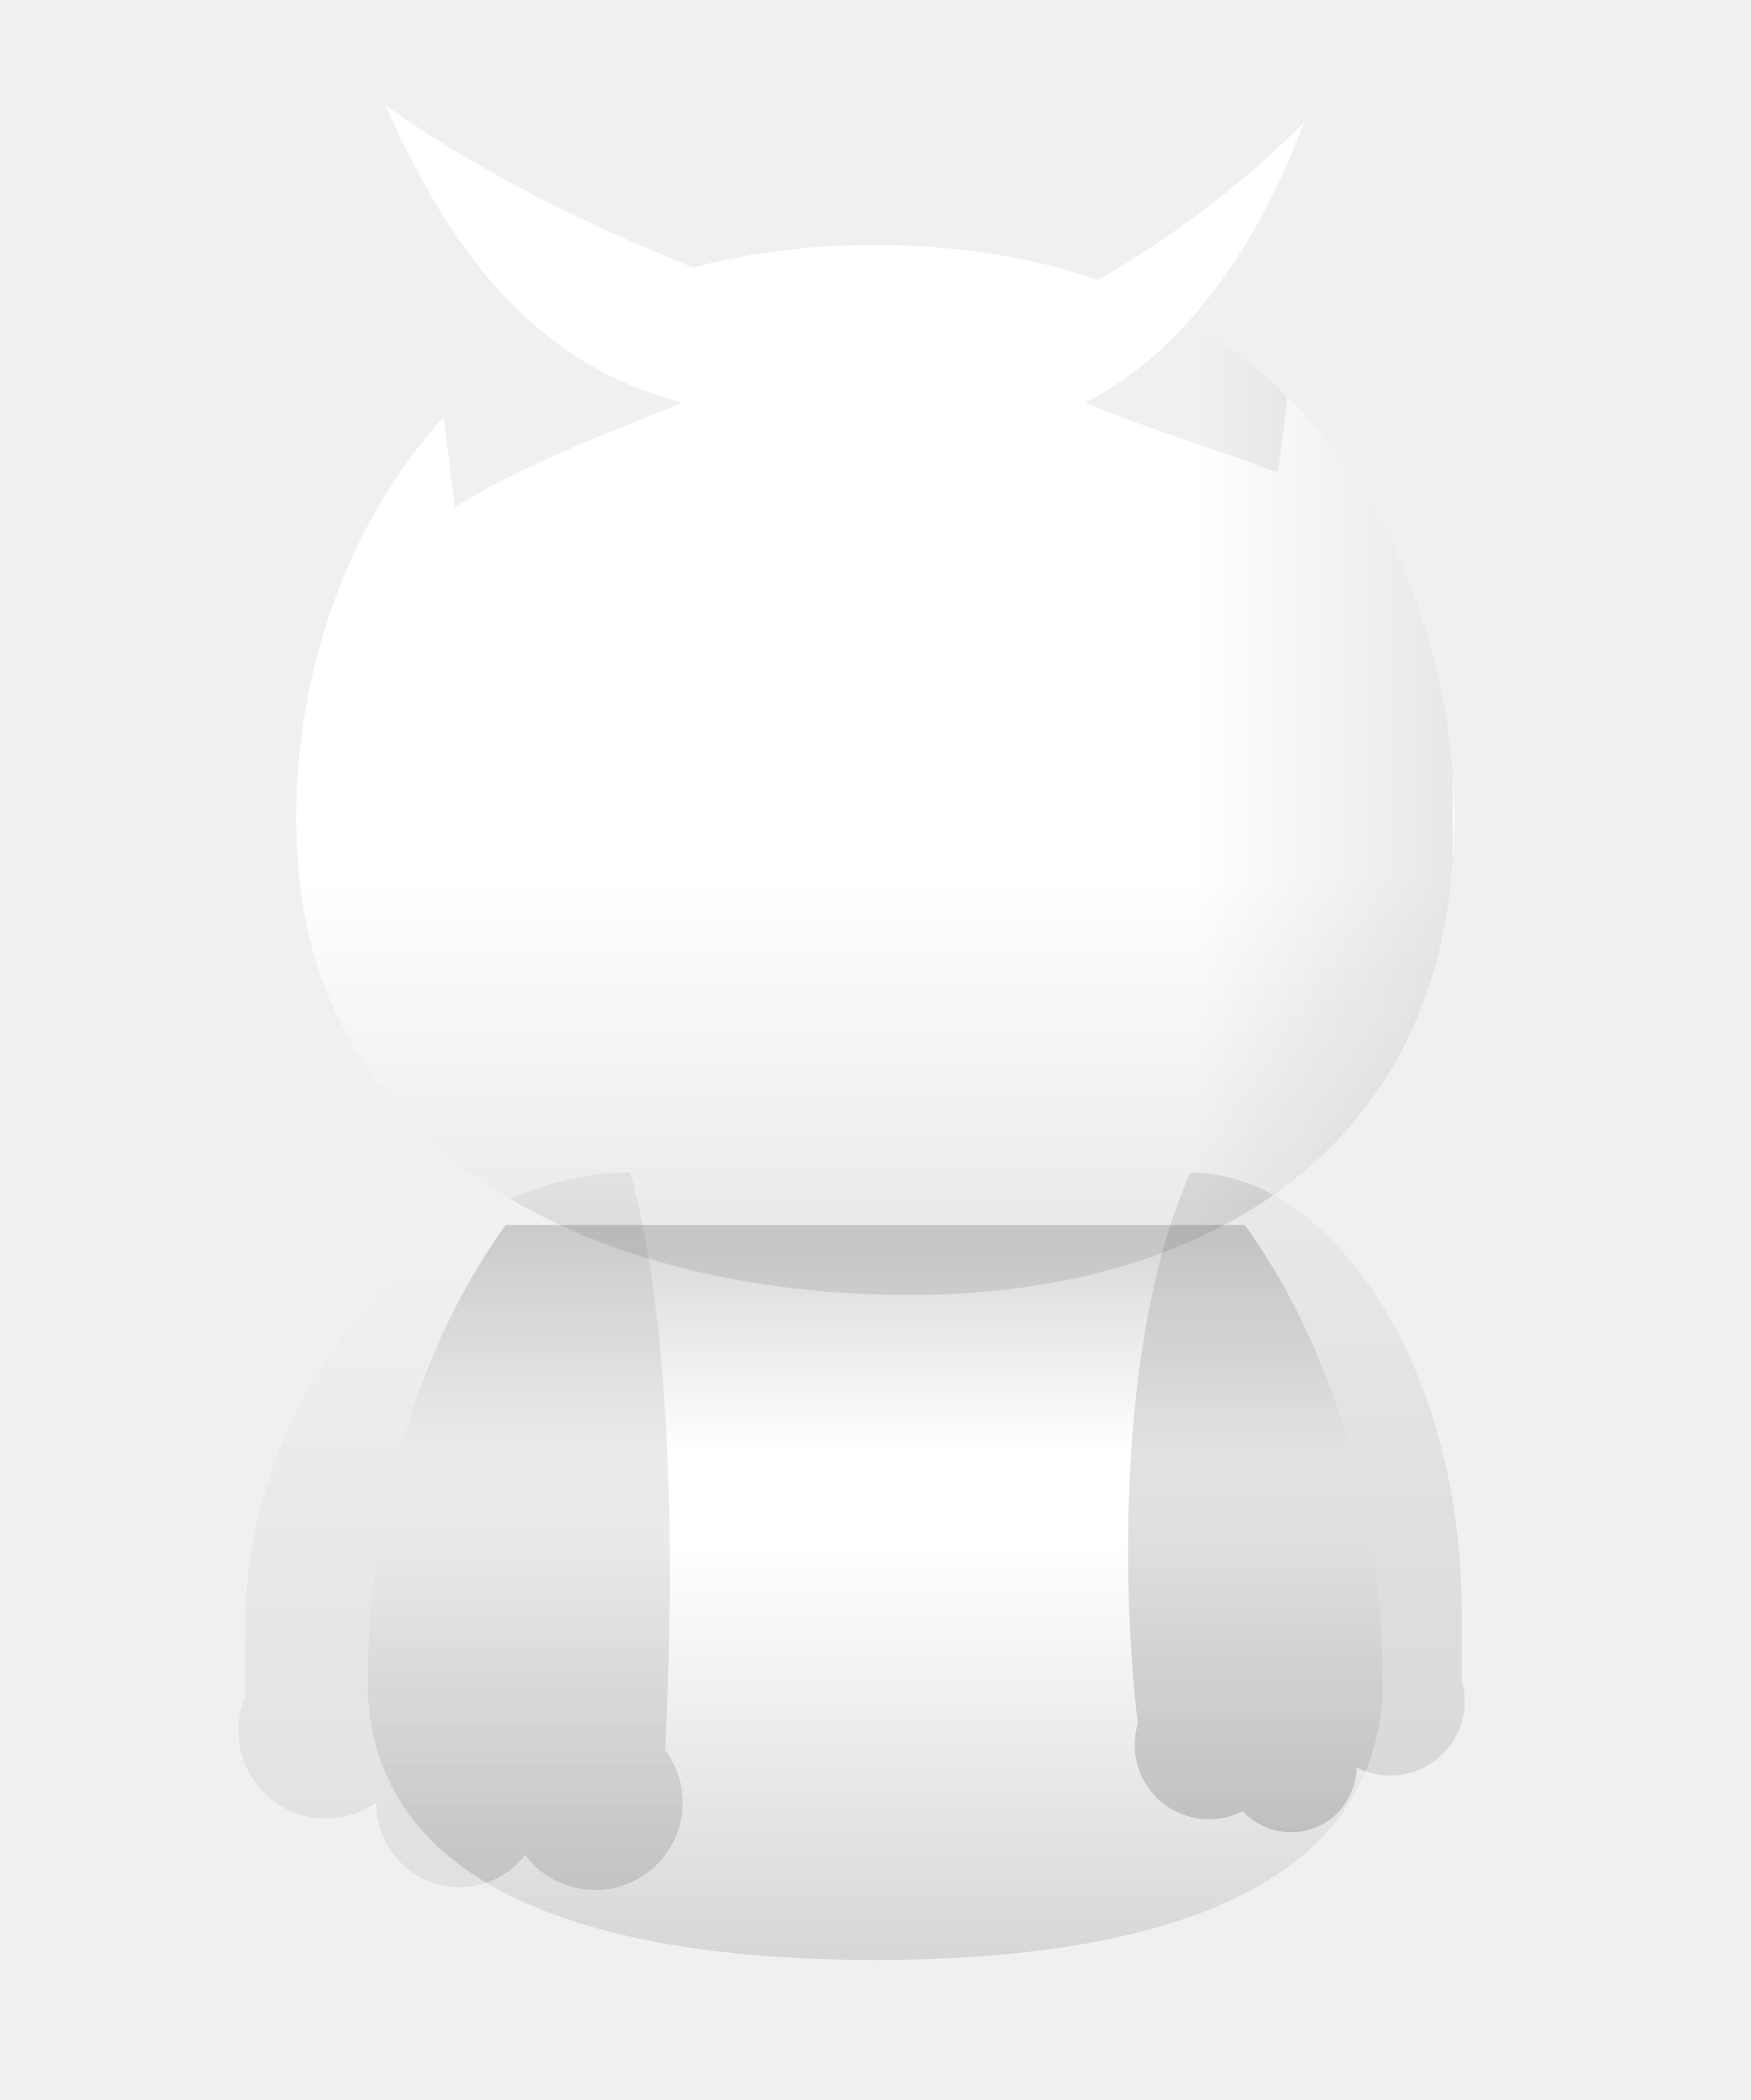
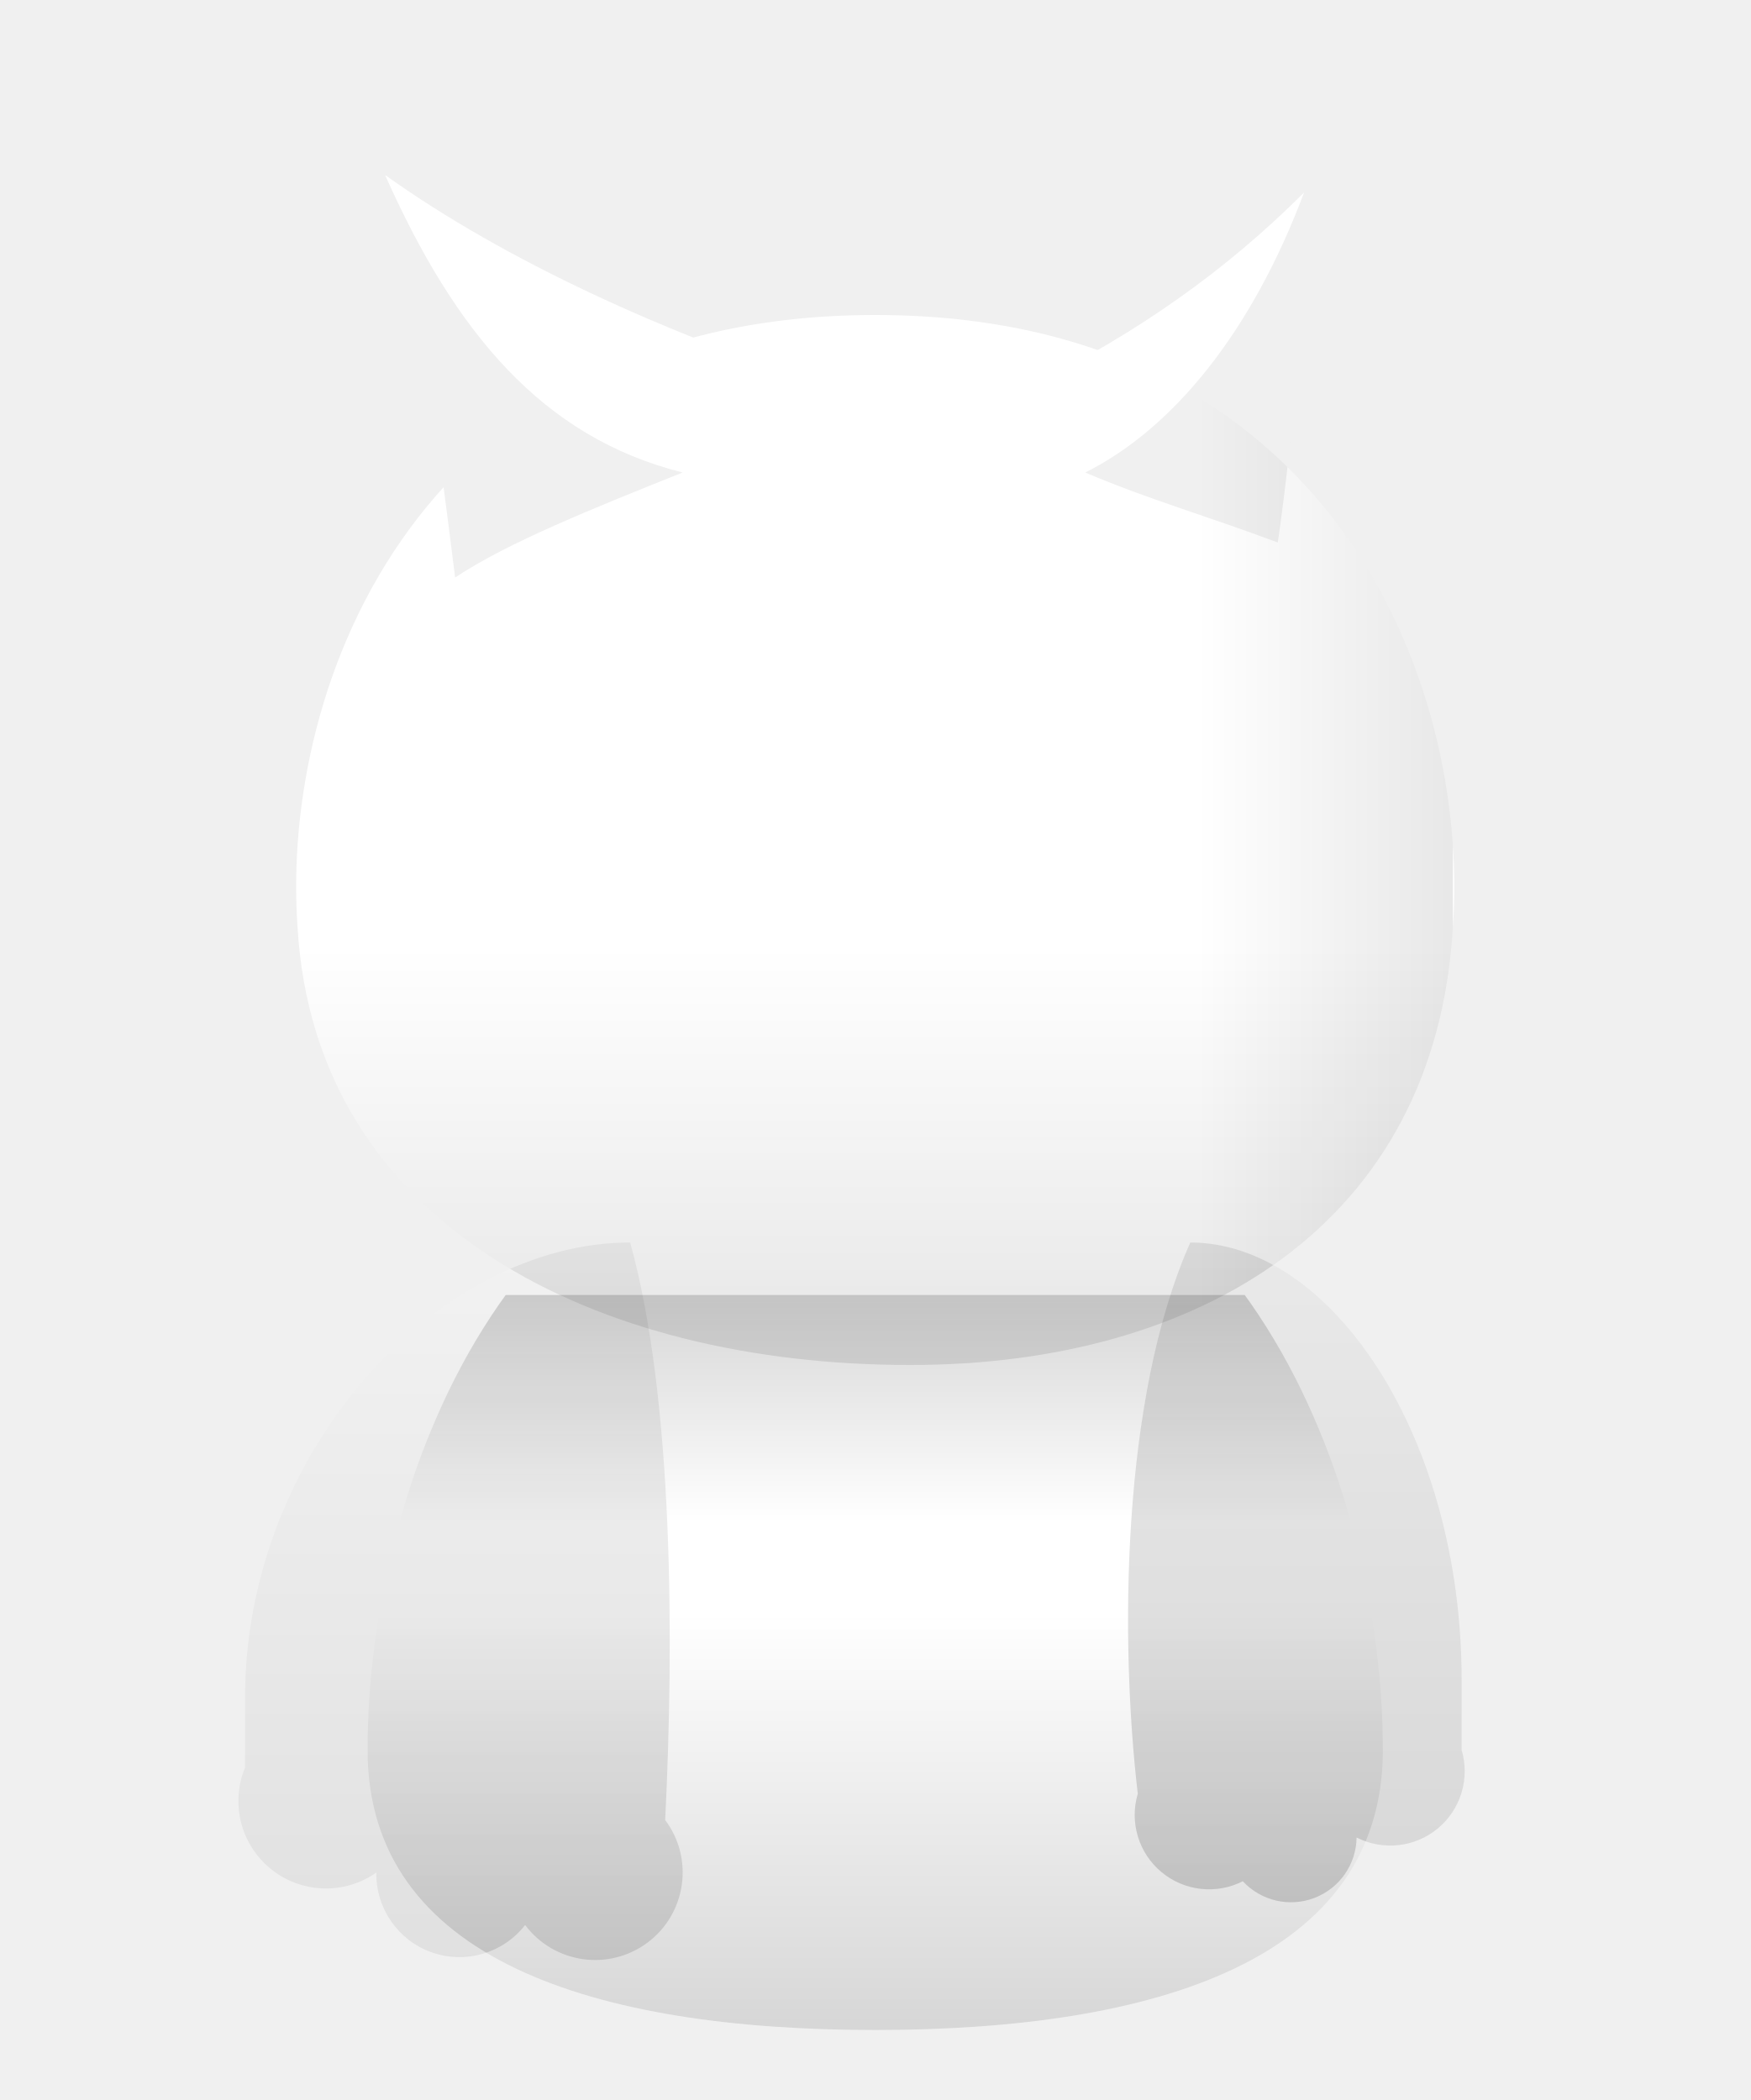
<svg xmlns="http://www.w3.org/2000/svg" width="200" height="240" viewBox="0 0 200 240">
-   <defs>
-     <path id="headShape" d="M100,28 C152,28 168,70 166,98 C164,132 137,148 104,148 C68,148 36,132 34,98 C32,70 48,28 100,28 Z" />
-     <path id="bodyShape" d="M100,118 C142,118 158,162 158,192 C158,216 132,224 100,224 C68,224 42,216 42,192 C42,162 58,118 100,118 Z" />
-     <path id="wingL" d="M72,134 C50,134 28,158 28,186 L28,194 A10,10 0 0 0 43,206 A9.5,9.5 0 0 0 60,212 A10,10 0 0 0 76,200 C77,180 77,152 72,134 Z" />
-     <path id="wingR" d="M136,134 C152,134 167,156 167,184 L167,192 A8.5,8.5 0 0 1 155,202 A7.5,7.5 0 0 1 142,207 A8.5,8.5 0 0 1 130,197 C128,180 128,152 136,134 Z" />
-     <path id="tuftL" d="M52,58 C50,42 48,26 44,12 C58,22 76,30 94,36 C78,42 62,50 52,58 Z" />
-     <path id="tuftR" d="M146,54 C148,40 149,26 149,14 C140,23 130,30 118,36 C127,42 137,47 146,54 Z" />
-     <clipPath id="bodyClip">
+   <g transform="translate(0 8)" data-feet="bottom">
+     <defs>
+       <path id="headShape" d="M100,28 C152,28 168,70 166,98 C164,132 137,148 104,148 C68,148 36,132 34,98 C32,70 48,28 100,28 Z" />
+       <path id="bodyShape" d="M100,118 C142,118 158,162 158,192 C158,216 132,224 100,224 C68,224 42,216 42,192 C42,162 58,118 100,118 Z" />
+       <path id="wingL" d="M72,134 C50,134 28,158 28,186 L28,194 A10,10 0 0 0 43,206 A9.5,9.5 0 0 0 60,212 A10,10 0 0 0 76,200 C77,180 77,152 72,134 Z" />
+       <path id="wingR" d="M136,134 C152,134 167,156 167,184 L167,192 A8.5,8.5 0 0 1 155,202 A7.5,7.5 0 0 1 142,207 A8.5,8.5 0 0 1 130,197 C128,180 128,152 136,134 Z" />
+       <path id="tuftL" d="M52,58 C50,42 48,26 44,12 C58,22 76,30 94,36 C78,42 62,50 52,58 Z" />
+       <path id="tuftR" d="M146,54 C148,40 149,26 149,14 C140,23 130,30 118,36 C127,42 137,47 146,54 Z" />
+       <clipPath id="bodyClip">
+         <use href="#bodyShape" />
+       </clipPath>
+       <clipPath id="headClip">
+         <use href="#headShape" />
+       </clipPath>
+       <linearGradient id="bodyShade" x1="0" y1="0" x2="0" y2="1">
+         <stop offset="0.55" stop-color="#000" stop-opacity="0" />
+         <stop offset="1" stop-color="#000" stop-opacity="0.16" />
+       </linearGradient>
+       <linearGradient id="shoulderShade" x1="0" y1="0" x2="0" y2="1">
+         <stop offset="0" stop-color="#000" stop-opacity="0.16" />
+         <stop offset="1" stop-color="#000" stop-opacity="0" />
+       </linearGradient>
+       <linearGradient id="headShade" x1="0" y1="0" x2="0" y2="1">
+         <stop offset="0.6" stop-color="#000" stop-opacity="0" />
+         <stop offset="1" stop-color="#000" stop-opacity="0.1" />
+       </linearGradient>
+       <linearGradient id="farShade" x1="0" y1="0" x2="1" y2="0">
+         <stop offset="0.78" stop-color="#000" stop-opacity="0" />
+         <stop offset="1" stop-color="#000" stop-opacity="0.09" />
+       </linearGradient>
+       <linearGradient id="wingShade" x1="0" y1="0" x2="0" y2="1">
+         <stop offset="0" stop-color="#000" stop-opacity="0.05" />
+         <stop offset="1" stop-color="#000" stop-opacity="0.12" />
+       </linearGradient>
+     </defs>
+     <g fill="#FFFFFF">
+       <use href="#tuftL" />
+       <use href="#tuftR" />
      <use href="#bodyShape" />
-     </clipPath>
-     <clipPath id="headClip">
+       <use href="#wingL" />
+       <use href="#wingR" />
      <use href="#headShape" />
-     </clipPath>
-     <linearGradient id="bodyShade" x1="0" y1="0" x2="0" y2="1">
-       <stop offset="0.55" stop-color="#000" stop-opacity="0" />
-       <stop offset="1" stop-color="#000" stop-opacity="0.16" />
-     </linearGradient>
-     <linearGradient id="shoulderShade" x1="0" y1="0" x2="0" y2="1">
-       <stop offset="0" stop-color="#000" stop-opacity="0.16" />
-       <stop offset="1" stop-color="#000" stop-opacity="0" />
-     </linearGradient>
-     <linearGradient id="headShade" x1="0" y1="0" x2="0" y2="1">
-       <stop offset="0.6" stop-color="#000" stop-opacity="0" />
-       <stop offset="1" stop-color="#000" stop-opacity="0.1" />
-     </linearGradient>
-     <linearGradient id="farShade" x1="0" y1="0" x2="1" y2="0">
-       <stop offset="0.78" stop-color="#000" stop-opacity="0" />
-       <stop offset="1" stop-color="#000" stop-opacity="0.09" />
-     </linearGradient>
-     <linearGradient id="wingShade" x1="0" y1="0" x2="0" y2="1">
-       <stop offset="0" stop-color="#000" stop-opacity="0.05" />
-       <stop offset="1" stop-color="#000" stop-opacity="0.12" />
-     </linearGradient>
-   </defs>
-   <g fill="#FFFFFF">
-     <use href="#tuftL" />
-     <use href="#tuftR" />
-     <use href="#bodyShape" />
-     <use href="#wingL" />
-     <use href="#wingR" />
-     <use href="#headShape" />
-   </g>
-   <g clip-path="url(#bodyClip)">
-     <rect x="42" y="118" width="116" height="106" fill="url(#bodyShade)" />
-     <rect x="42" y="140" width="116" height="26" fill="url(#shoulderShade)" />
-   </g>
-   <g clip-path="url(#headClip)">
-     <rect x="34" y="28" width="132" height="120" fill="url(#headShade)" />
-     <rect x="34" y="28" width="132" height="120" fill="url(#farShade)" />
-   </g>
-   <use href="#wingL" fill="url(#wingShade)" />
-   <use href="#wingR" fill="url(#wingShade)" />
-   <use href="#wingR" fill="#000" fill-opacity="0.04" />
-   <g fill="#000" fill-opacity="0.06">
-     <path d="M52,58 C50,42 48,26 44,12 C52,30 62,42 78,46 C68,50 58,54 52,58 Z" />
-     <path d="M146,54 C148,40 149,26 149,14 C143,30 134,41 124,46 C131,49 138,51 146,54 Z" />
+     </g>
+     <g clip-path="url(#bodyClip)">
+       <rect x="42" y="118" width="116" height="106" fill="url(#bodyShade)" />
+       <rect x="42" y="140" width="116" height="26" fill="url(#shoulderShade)" />
+     </g>
+     <g clip-path="url(#headClip)">
+       <rect x="34" y="28" width="132" height="120" fill="url(#headShade)" />
+       <rect x="34" y="28" width="132" height="120" fill="url(#farShade)" />
+     </g>
+     <use href="#wingL" fill="url(#wingShade)" />
+     <use href="#wingR" fill="url(#wingShade)" />
+     <use href="#wingR" fill="#000" fill-opacity="0.04" />
+     <g fill="#000" fill-opacity="0.06">
+       <path d="M52,58 C50,42 48,26 44,12 C52,30 62,42 78,46 C68,50 58,54 52,58 Z" />
+       <path d="M146,54 C148,40 149,26 149,14 C143,30 134,41 124,46 C131,49 138,51 146,54 Z" />
+     </g>
  </g>
</svg>
